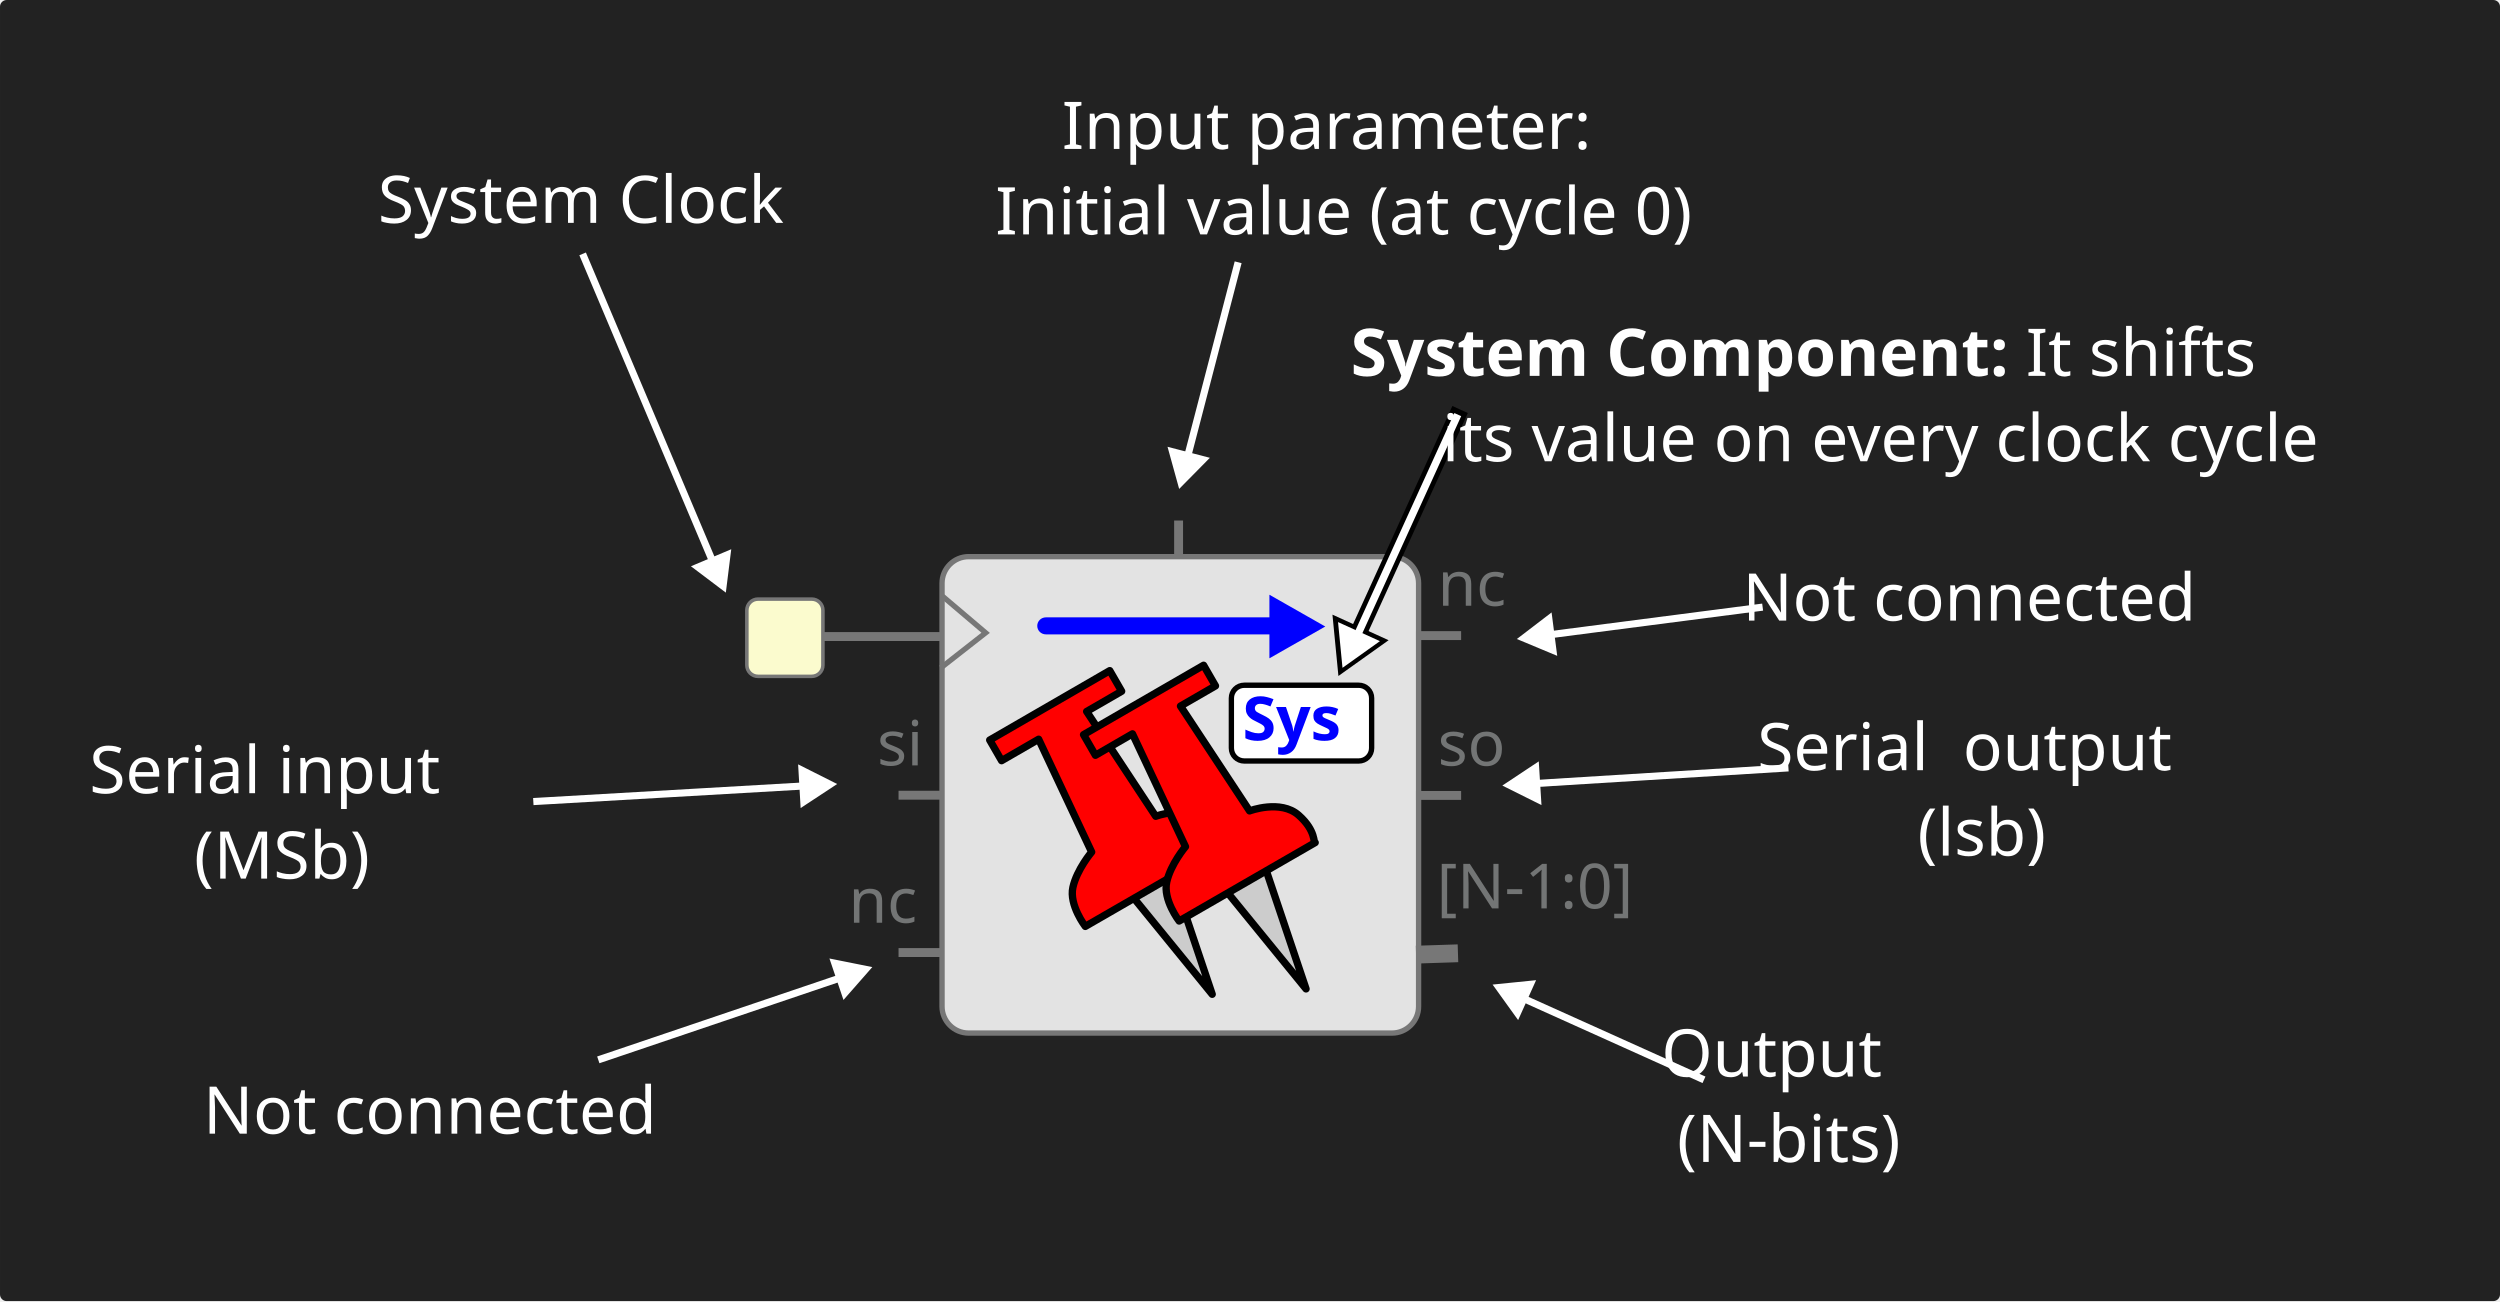
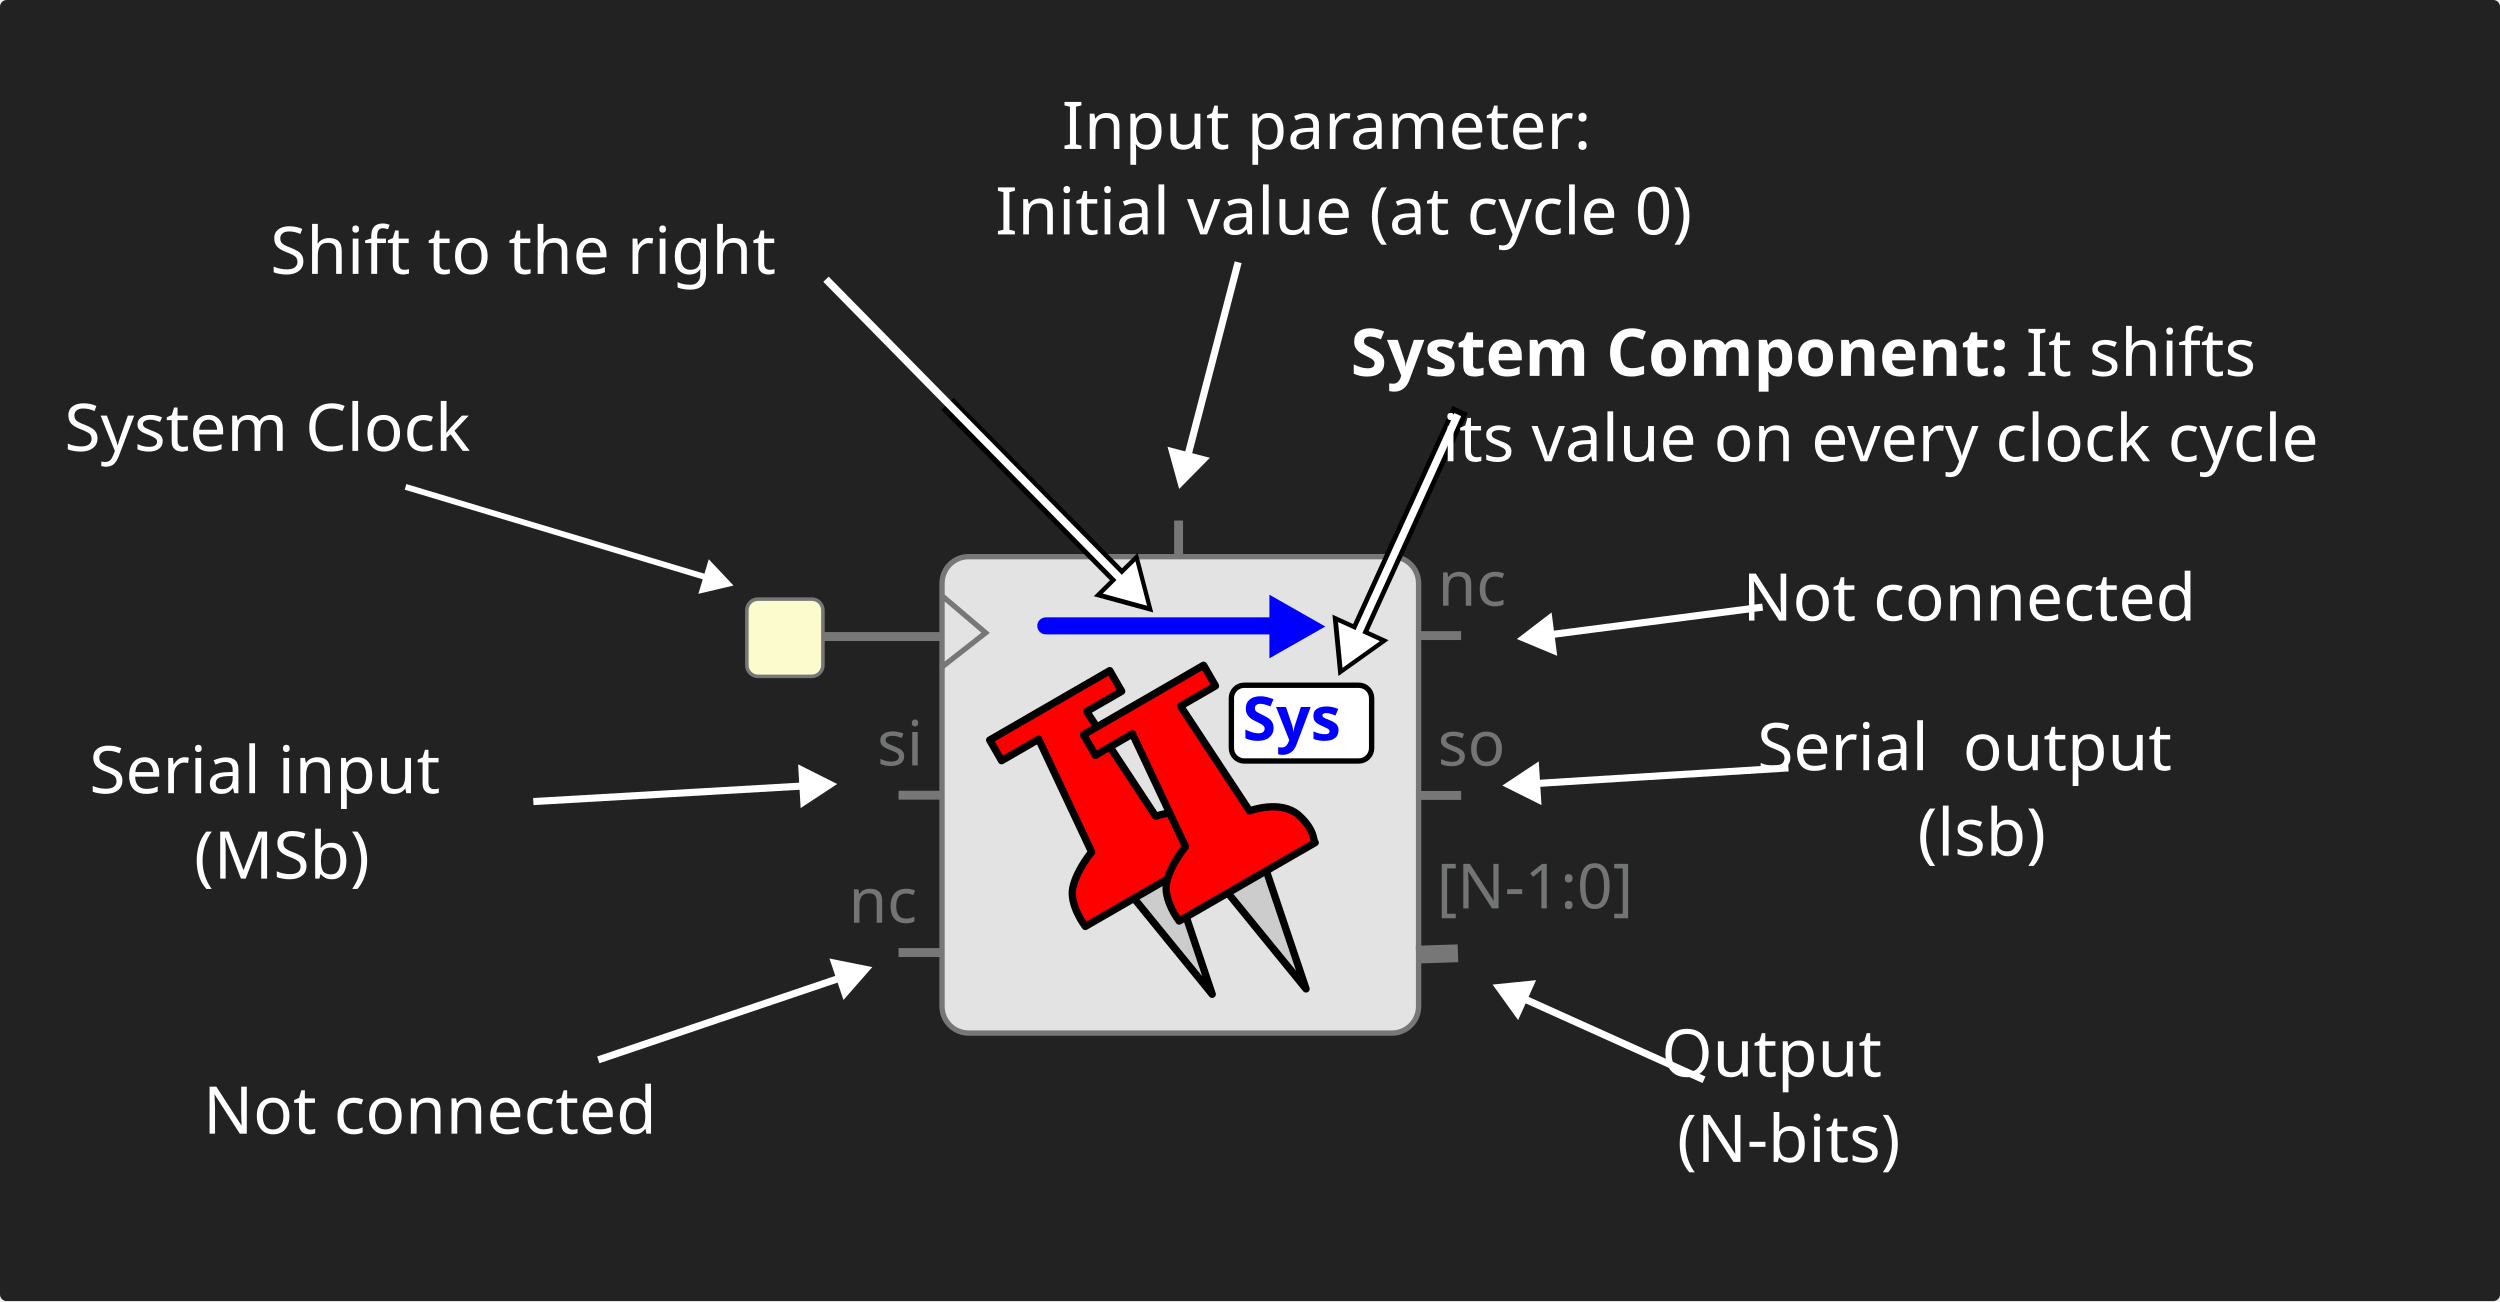
<svg xmlns="http://www.w3.org/2000/svg" width="279.154mm" height="145.282mm" viewBox="0 0 279.154 145.282" version="1.1" id="svg1" xml:space="preserve">
  <defs id="defs1">
    <marker style="overflow:visible" id="Triangle" refX="0" refY="0" orient="auto-start-reverse" markerWidth="1" markerHeight="1" viewBox="0 0 1 1" preserveAspectRatio="xMidYMid">
      <path transform="scale(0.5)" style="fill:context-stroke;fill-rule:evenodd;stroke:context-stroke;stroke-width:1pt" d="M 5.77,0 -2.88,5 V -5 Z" id="path135" />
    </marker>
  </defs>
  <g id="layer2" transform="translate(24.89331,-48.22287)" style="display:inline">
    <rect style="fill:#222222;fill-opacity:1;stroke:none;stroke-width:5.084;stroke-linecap:square;stroke-linejoin:round" id="rect1" width="279.154" height="145.282" x="-24.893" y="48.223" ry="0.748" />
  </g>
  <g id="layer1" transform="translate(24.89331,-48.22287)" style="display:inline">
    <g id="g1" transform="matrix(0.7519068,0,0,0.7519068,90.53498,82.40397)">
      <rect ry="3.953" y="37.205" x="-13.617" height="70.752" width="70.77" id="rect861" style="display:inline;fill:#e3e3e3;fill-opacity:1;stroke:#777777;stroke-width:0.794;stroke-linejoin:round;stroke-miterlimit:4;stroke-dasharray:none;stroke-opacity:1" />
      <path id="path865-3-6" d="m -31.49,49.07 h 18.091" style="display:inline;fill:none;stroke:#777777;stroke-width:1.323;stroke-linecap:butt;stroke-linejoin:miter;stroke-miterlimit:4;stroke-dasharray:none;stroke-opacity:1" />
      <rect style="fill:#fbfbce;fill-opacity:1;stroke:#777777;stroke-width:0.529;stroke-linecap:round;stroke-linejoin:round;stroke-dasharray:none;stroke-opacity:1" id="rect10194" width="11.296" height="11.473" x="-42.604" y="43.509" ry="1.658" />
      <path id="path12147" d="m 21.513,37.179 v -5.339" style="display:inline;fill:none;stroke:#777777;stroke-width:1.323;stroke-linecap:butt;stroke-linejoin:miter;stroke-miterlimit:4;stroke-dasharray:none;stroke-opacity:1" />
      <path style="fill:none;stroke:#777777;stroke-width:0.794;stroke-linecap:butt;stroke-linejoin:miter;stroke-dasharray:none;stroke-opacity:1" d="m -13.8,53.726 6.658,-5.212 -6.389,-5.422" id="path12205" />
      <path id="path8837" d="m 56.764,48.93 h 6.706" style="display:inline;fill:none;stroke:#777777;stroke-width:1.323;stroke-linecap:butt;stroke-linejoin:miter;stroke-miterlimit:4;stroke-dasharray:none;stroke-opacity:1" />
      <text xml:space="preserve" style="font-size:9.248px;line-height:1.25;font-family:sans-serif;fill:#737575;fill-opacity:1;stroke-width:0.265" x="60.002" y="44.498" id="text47943">
        <tspan id="tspan47941" style="fill:#737575;fill-opacity:1;stroke-width:0.265" x="60.002" y="44.498">nc</tspan>
      </text>
      <path id="path16559" d="m 56.777,96.311 6.223,-0.203" style="display:inline;fill:none;stroke:#777777;stroke-width:2.646;stroke-linecap:butt;stroke-linejoin:miter;stroke-miterlimit:4;stroke-dasharray:none;stroke-opacity:1" />
      <text xml:space="preserve" style="font-size:9.248px;line-height:1.25;font-family:sans-serif;fill:#737575;fill-opacity:1;stroke-width:0.265" x="59.859" y="89.436" id="text26485">
        <tspan id="tspan26483" style="fill:#737575;fill-opacity:1;stroke-width:0.265" x="59.859" y="89.436">[N-1:0]</tspan>
      </text>
      <path id="path1-5" d="m 56.764,72.666 h 6.706" style="display:inline;fill:none;stroke:#777777;stroke-width:1.323;stroke-linecap:butt;stroke-linejoin:miter;stroke-miterlimit:4;stroke-dasharray:none;stroke-opacity:1" />
      <text xml:space="preserve" style="font-size:9.248px;line-height:1.25;font-family:sans-serif;fill:#737575;fill-opacity:1;stroke-width:0.265" x="60.002" y="68.234" id="text1-3">
        <tspan id="tspan1-5" style="fill:#737575;fill-opacity:1;stroke-width:0.265" x="60.002" y="68.234">so</tspan>
      </text>
      <path id="path2" d="m -20.077,95.999 h 6.706" style="display:inline;fill:none;stroke:#777777;stroke-width:1.323;stroke-linecap:butt;stroke-linejoin:miter;stroke-miterlimit:4;stroke-dasharray:none;stroke-opacity:1" />
      <text xml:space="preserve" style="font-size:9.248px;line-height:1.25;font-family:sans-serif;fill:#737575;fill-opacity:1;stroke-width:0.265" x="-27.482" y="91.567" id="text2-6">
        <tspan id="tspan2-2" style="fill:#737575;fill-opacity:1;stroke-width:0.265" x="-27.482" y="91.567">nc</tspan>
      </text>
      <path id="path3-9" d="m -20.077,72.633 h 6.706" style="display:inline;fill:none;stroke:#777777;stroke-width:1.323;stroke-linecap:butt;stroke-linejoin:miter;stroke-miterlimit:4;stroke-dasharray:none;stroke-opacity:1" />
      <text xml:space="preserve" style="font-size:9.248px;line-height:1.25;font-family:sans-serif;fill:#737575;fill-opacity:1;stroke-width:0.265" x="-23.255" y="68.201" id="text3">
        <tspan id="tspan3-1" style="fill:#737575;fill-opacity:1;stroke-width:0.265" x="-23.255" y="68.201">si</tspan>
      </text>
      <path style="color:#000000;fill:#0000ff;stroke-width:2.646;stroke-linecap:round;-inkscape-stroke:none" d="m 14.963,81.547 h 9.082" id="path1423-3" />
      <g transform="matrix(0.7534479,-0.4355789,0.4350033,0.7544448,-74.87602,77.67581)" id="layer1-6-6" style="stroke-width:1.172">
        <g transform="matrix(0.742649,0,0,0.742649,7.062333,-59.94279)" id="g1577-1" style="stroke-width:1.172">
          <path style="opacity:1;fill:#cccccc;fill-opacity:1;stroke:#000000;stroke-width:1.69;stroke-linecap:round;stroke-linejoin:round;stroke-miterlimit:4;stroke-dasharray:none;stroke-dashoffset:0;stroke-opacity:1" d="m 102.876,163.95 4.552,28.038 5.644,-28.038" id="path4142-5" />
          <path style="opacity:1;fill:#ff0000;fill-opacity:1;stroke:#000000;stroke-width:1.69;stroke-linecap:round;stroke-linejoin:round;stroke-miterlimit:4;stroke-dasharray:none;stroke-dashoffset:0;stroke-opacity:1" d="m 99.758,149.859 2.39,-28.512 h -9.831 v -5.462 h 31.861 v 5.462 h -9.285 l 1.725,28.769 c 0,0 7.508,1.248 9.268,6.48 1.76,5.231 -0.367,7.286 0.151,7.36 l -36.078,-0.044 c 0,0 -0.817,-6.104 2.016,-9.194 2.832,-3.09 7.783,-4.86 7.783,-4.86 z" id="path4140-54" />
        </g>
      </g>
      <g transform="matrix(0.7534479,-0.4355789,0.4350033,0.7544448,-60.94133,76.87647)" id="layer1-6-3" style="stroke-width:1.172">
        <g transform="matrix(0.742649,0,0,0.742649,7.062333,-59.94279)" id="g1577-6" style="stroke-width:1.172">
          <path style="opacity:1;fill:#cccccc;fill-opacity:1;stroke:#000000;stroke-width:1.69;stroke-linecap:round;stroke-linejoin:round;stroke-miterlimit:4;stroke-dasharray:none;stroke-dashoffset:0;stroke-opacity:1" d="m 102.876,163.95 4.552,28.038 5.644,-28.038" id="path4142-7" />
          <path style="opacity:1;fill:#ff0000;fill-opacity:1;stroke:#000000;stroke-width:1.69;stroke-linecap:round;stroke-linejoin:round;stroke-miterlimit:4;stroke-dasharray:none;stroke-dashoffset:0;stroke-opacity:1" d="m 99.758,149.859 2.39,-28.512 h -9.831 v -5.462 h 31.861 v 5.462 h -9.285 l 1.725,28.769 c 0,0 7.508,1.248 9.268,6.48 1.76,5.231 -0.367,7.286 0.151,7.36 l -36.078,-0.044 c 0,0 -0.817,-6.104 2.016,-9.194 2.832,-3.09 7.783,-4.86 7.783,-4.86 z" id="path4140-5" />
        </g>
      </g>
      <g id="g1580" transform="matrix(0.8528107,0,0,0.8539391,-49.07429,-46.0771)" style="stroke-width:1.172">
        <path style="color:#000000;fill:#0000ff;stroke-width:3.1;stroke-linecap:round" d="M 91.176,109.68 H 101.826" id="path1423-5" />
        <path style="color:#000000;fill:#0000ff;stroke-width:1.172;stroke-linecap:round" d="m 59.663,108.085 c -0.832,-8.1e-4 -1.507,0.662 -1.507,1.48 4e-4,0.818 0.675,1.481 1.507,1.48 H 101.504 c 0.832,8e-4 1.507,-0.662 1.507,-1.48 -4.1e-4,-0.818 -0.675,-1.481 -1.507,-1.48 z" id="path1425-7" />
        <g id="g1411-4" style="fill:#0000ff;stroke-width:1.674" transform="matrix(0.705964,0,0,0.6942301,49.36794,-24.17624)">
          <g id="path1413-5" style="fill:#0000ff;stroke-width:1.674">
            <path style="color:#000000;fill:#0000ff;fill-rule:evenodd;stroke-width:1.771pt" d="m 80.414,192.813 -9.155,5.292 v -10.583 z" id="path1417-2" />
            <path style="color:#000000;fill:#0000ff;fill-rule:evenodd;stroke:#0000ff;stroke-width:1.674" d="m 70.553,186.299 v 13.027 l 11.271,-6.514 -1.057,-0.611 z m 1.412,2.445 7.039,4.068 -7.039,4.07 z" id="path1419-5" />
          </g>
        </g>
      </g>
      <rect style="fill:#ffffff;stroke:#000000;stroke-width:0.794;stroke-linecap:round;stroke-miterlimit:4;stroke-dasharray:none;stroke-opacity:1" id="rect8310" width="20.829" height="11.251" x="29.351" y="56.302" ry="1.917" />
      <text xml:space="preserve" style="font-style:normal;font-weight:normal;font-size:9.03px;line-height:1.25;font-family:sans-serif;fill:#0000ff;fill-opacity:1;stroke:none;stroke-width:0.265" x="31.011" y="64.464" id="text2010" transform="scale(0.9999461,1.000054)">
        <tspan id="tspan2008" style="font-style:normal;font-variant:normal;font-weight:bold;font-stretch:normal;font-family:sans-serif;-inkscape-font-specification:'sans-serif Bold';fill:#0000ff;stroke-width:0.265" x="31.011" y="64.464">Sys</tspan>
      </text>
    </g>
-     <text xml:space="preserve" style="font-style:normal;font-variant:normal;font-weight:normal;font-stretch:normal;font-size:7.349px;font-family:sans-serif;-inkscape-font-specification:sans-serif;text-align:center;text-anchor:middle;fill:#ffffff;fill-opacity:1;stroke:none;stroke-width:8.084;stroke-linecap:square;stroke-linejoin:round" x="44.744" y="73.109" id="text1">
-       <tspan id="tspan1" style="font-style:normal;font-variant:normal;font-weight:normal;font-stretch:normal;font-family:Ubuntu;-inkscape-font-specification:Ubuntu;fill:#ffffff;stroke:none;stroke-width:8.084" x="44.744" y="73.109">System Clock</tspan>
+     <text xml:space="preserve" style="font-style:normal;font-variant:normal;font-weight:normal;font-stretch:normal;font-size:7.349px;font-family:sans-serif;-inkscape-font-specification:sans-serif;text-align:center;text-anchor:middle;fill:#ffffff;fill-opacity:1;stroke:none;stroke-width:8.084;stroke-linecap:square;stroke-linejoin:round" x="9.741" y="98.572" id="text1">
+       <tspan id="tspan1" style="font-style:normal;font-variant:normal;font-weight:normal;font-stretch:normal;font-family:Ubuntu;-inkscape-font-specification:Ubuntu;fill:#ffffff;stroke:none;stroke-width:8.084" x="9.741" y="98.572">System Clock</tspan>
    </text>
-     <path style="fill:#ffffff;fill-opacity:1;stroke:#ffffff;stroke-width:0.794;stroke-linecap:square;stroke-linejoin:round;stroke-dasharray:none;marker-end:url(#Triangle)" d="M 40.318,76.937 55.057,111.799" id="path1" />
+     <path style="fill:#ffffff;fill-opacity:1;stroke:#ffffff;stroke-width:0.655;stroke-linecap:square;stroke-linejoin:round;stroke-dasharray:none;marker-end:url(#Triangle)" d="m 20.7,102.68 34.081,10.254" id="path1" />
    <text xml:space="preserve" style="font-style:normal;font-variant:normal;font-weight:normal;font-stretch:normal;font-size:7.349px;font-family:sans-serif;-inkscape-font-specification:sans-serif;text-align:center;text-anchor:middle;fill:#ffffff;fill-opacity:1;stroke:none;stroke-width:8.084;stroke-linecap:square;stroke-linejoin:round" x="129.92" y="64.856" id="text2">
      <tspan id="tspan2" style="font-style:normal;font-variant:normal;font-weight:normal;font-stretch:normal;font-family:Ubuntu;-inkscape-font-specification:Ubuntu;fill:#ffffff;stroke:none;stroke-width:8.084" x="129.92" y="64.856">Input parameter:</tspan>
      <tspan style="font-style:normal;font-variant:normal;font-weight:normal;font-stretch:normal;font-family:Ubuntu;-inkscape-font-specification:Ubuntu;fill:#ffffff;stroke:none;stroke-width:8.084" x="129.92" y="74.394" id="tspan3">Initial value (at cycle 0)</tspan>
    </text>
    <path style="fill:#ffffff;fill-opacity:1;stroke:#ffffff;stroke-width:0.794;stroke-linecap:square;stroke-linejoin:round;stroke-dasharray:none;marker-end:url(#Triangle)" d="m 113.26,77.893 -5.776,22.196" id="path3" />
    <text xml:space="preserve" style="font-style:normal;font-variant:normal;font-weight:normal;font-stretch:normal;font-size:7.349px;font-family:sans-serif;-inkscape-font-specification:sans-serif;text-align:center;text-anchor:middle;fill:#ffffff;fill-opacity:1;stroke:none;stroke-width:8.084;stroke-linecap:square;stroke-linejoin:round" x="11.364" y="136.792" id="text4">
      <tspan id="tspan4" style="font-style:normal;font-variant:normal;font-weight:normal;font-stretch:normal;font-family:Ubuntu;-inkscape-font-specification:Ubuntu;fill:#ffffff;stroke:none;stroke-width:8.084" x="11.364" y="136.792">Serial input</tspan>
      <tspan style="font-style:normal;font-variant:normal;font-weight:normal;font-stretch:normal;font-family:Ubuntu;-inkscape-font-specification:Ubuntu;fill:#ffffff;stroke:none;stroke-width:8.084" x="11.364" y="146.329" id="tspan5">(MSb)</tspan>
    </text>
    <path style="fill:#ffffff;fill-opacity:1;stroke:#ffffff;stroke-width:0.794;stroke-linecap:square;stroke-linejoin:round;stroke-dasharray:none;marker-end:url(#Triangle)" d="m 35.055,137.705 30.717,-1.775" id="path5" />
    <text xml:space="preserve" style="font-style:normal;font-variant:normal;font-weight:normal;font-stretch:normal;font-size:7.349px;font-family:sans-serif;-inkscape-font-specification:sans-serif;text-align:center;text-anchor:middle;fill:#ffffff;fill-opacity:1;stroke:none;stroke-width:8.084;stroke-linecap:square;stroke-linejoin:round" x="27.886" y="174.81" id="text7">
      <tspan style="font-style:normal;font-variant:normal;font-weight:normal;font-stretch:normal;font-family:Ubuntu;-inkscape-font-specification:Ubuntu;fill:#ffffff;stroke:none;stroke-width:8.084" x="27.886" y="174.81" id="tspan7">Not connected</tspan>
    </text>
    <path style="fill:#ffffff;fill-opacity:1;stroke:#ffffff;stroke-width:0.794;stroke-linecap:square;stroke-linejoin:round;stroke-dasharray:none;marker-end:url(#Triangle)" d="M 42.289,166.442 69.84,157.113" id="path8" />
    <text xml:space="preserve" style="font-style:normal;font-variant:normal;font-weight:normal;font-stretch:normal;font-size:7.349px;font-family:sans-serif;-inkscape-font-specification:sans-serif;text-align:center;text-anchor:middle;fill:#ffffff;fill-opacity:1;stroke:none;stroke-width:8.084;stroke-linecap:square;stroke-linejoin:round" x="162.636" y="91.087" id="text8">
      <tspan style="font-style:normal;font-variant:normal;font-weight:normal;font-stretch:normal;font-family:Ubuntu;-inkscape-font-specification:Ubuntu;fill:#ffffff;stroke:none;stroke-width:8.084" x="162.636" y="91.087" id="tspan8" />
    </text>
    <path style="fill:#00ff00;fill-opacity:1;stroke:#ffffff;stroke-width:0.794;stroke-linecap:square;stroke-linejoin:round;stroke-dasharray:none;marker-end:url(#Triangle)" d="m 171.532,116.066 -24.255,3.147" id="path9" />
    <path style="fill:#00ff00;fill-opacity:1;stroke:#ffffff;stroke-width:0.794;stroke-linecap:square;stroke-linejoin:round;stroke-dasharray:none;marker-end:url(#Triangle)" d="m 174.41,133.99 -28.736,1.776" id="path10" />
    <g id="g36" transform="matrix(-0.326646,0.7175145,-0.7175145,-0.326646,355.4608,82.23719)" style="stroke-width:1.268">
      <path style="color:#000000;fill:#000000;stroke-width:1.939;stroke-linecap:square;stroke-linejoin:round;-inkscape-stroke:none" d="m 127.732,243.521 v 2.408 h 0.544 36.077 0.544 v -2.408 h -0.544 -36.077 z" id="path28" />
      <g id="g31" transform="matrix(1.341287,0,0,1.341287,3.143369,-63.42644)" style="fill:#000000;stroke-width:1.268">
        <g id="g30" style="fill:#000000;stroke-width:1.268">
          <path style="color:#000000;fill:#000000;fill-rule:evenodd;stroke-width:1.268;-inkscape-stroke:none" d="m 123.119,229.777 -4.577,2.646 v -5.292 z" id="path29" />
          <path style="color:#000000;fill:#000000;fill-rule:evenodd;stroke-width:1.268;-inkscape-stroke:none" d="m 118.189,226.52 v 6.516 l 5.635,-3.258 -0.529,-0.305 z m 0.705,1.225 3.521,2.033 -3.521,2.033 z" id="path30" />
        </g>
      </g>
      <path style="color:#000000;fill:#008000;stroke-width:1.268;stroke-linecap:square;stroke-linejoin:round;-inkscape-stroke:none" d="m 129.055,244.725 h 35.121" id="path31" />
      <path style="color:#000000;fill:#ffffff;stroke-width:1.268;stroke-linecap:square;stroke-linejoin:round;-inkscape-stroke:none" d="m 128.526,244.196 v 1.059 h 0.529 35.121 0.529 v -1.059 h -0.529 -35.121 z" id="path32" />
      <g id="g35" style="fill:#ffffff;stroke-width:1.268" transform="translate(44.1103,14.94746)">
        <g id="g34" style="fill:#ffffff;stroke-width:1.268">
          <path style="color:#000000;fill:#ffffff;fill-rule:evenodd;stroke-width:1.268;-inkscape-stroke:none" d="m 123.119,229.777 -4.577,2.646 v -5.292 z" id="path33" />
          <path style="color:#000000;fill:#ffffff;fill-rule:evenodd;stroke-width:1.268;-inkscape-stroke:none" d="m 118.189,226.52 v 6.516 l 5.635,-3.258 -0.529,-0.305 z m 0.705,1.225 3.521,2.033 -3.521,2.033 z" id="path34" />
        </g>
      </g>
    </g>
    <text xml:space="preserve" style="font-style:normal;font-variant:normal;font-weight:normal;font-stretch:normal;font-size:7.349px;font-family:sans-serif;-inkscape-font-specification:sans-serif;text-align:center;text-anchor:middle;fill:#ffffff;fill-opacity:1;stroke:none;stroke-width:8.084;stroke-linecap:square;stroke-linejoin:round" x="189.844" y="90.192" id="text36">
      <tspan id="tspan36" style="font-style:normal;font-variant:normal;font-weight:bold;font-stretch:normal;font-family:Ubuntu;-inkscape-font-specification:'Ubuntu Bold';fill:#ffffff;stroke:none;stroke-width:8.084" x="189.844" y="90.192">System Component: <tspan style="font-style:normal;font-variant:normal;font-weight:normal;font-stretch:normal;font-family:Ubuntu;-inkscape-font-specification:Ubuntu" id="tspan38">It shifts</tspan>
      </tspan>
      <tspan style="font-style:normal;font-variant:normal;font-weight:normal;font-stretch:normal;font-family:Ubuntu;-inkscape-font-specification:Ubuntu;fill:#ffffff;stroke:none;stroke-width:8.084" x="189.844" y="99.73" id="tspan37">its value on every clock cycle</tspan>
    </text>
    <text xml:space="preserve" style="font-style:normal;font-variant:normal;font-weight:normal;font-stretch:normal;font-size:7.349px;font-family:sans-serif;-inkscape-font-specification:sans-serif;text-align:center;text-anchor:middle;fill:#ffffff;fill-opacity:1;stroke:none;stroke-width:8.084;stroke-linecap:square;stroke-linejoin:round" x="199.778" y="117.521" id="text39">
      <tspan style="font-style:normal;font-variant:normal;font-weight:normal;font-stretch:normal;font-family:Ubuntu;-inkscape-font-specification:Ubuntu;fill:#ffffff;stroke:none;stroke-width:8.084" x="199.778" y="117.521" id="tspan39">Not connected</tspan>
    </text>
    <text xml:space="preserve" style="font-style:normal;font-variant:normal;font-weight:normal;font-stretch:normal;font-size:7.349px;font-family:sans-serif;-inkscape-font-specification:sans-serif;text-align:center;text-anchor:middle;fill:#ffffff;fill-opacity:1;stroke:none;stroke-width:8.084;stroke-linecap:square;stroke-linejoin:round" x="201.168" y="134.221" id="text41">
      <tspan id="tspan40" style="font-style:normal;font-variant:normal;font-weight:normal;font-stretch:normal;font-family:Ubuntu;-inkscape-font-specification:Ubuntu;fill:#ffffff;stroke:none;stroke-width:8.084" x="201.168" y="134.221">Serial  output</tspan>
      <tspan style="font-style:normal;font-variant:normal;font-weight:normal;font-stretch:normal;font-family:Ubuntu;-inkscape-font-specification:Ubuntu;fill:#ffffff;stroke:none;stroke-width:8.084" x="201.168" y="143.758" id="tspan41">(lsb)</tspan>
    </text>
    <text xml:space="preserve" style="font-style:normal;font-variant:normal;font-weight:normal;font-stretch:normal;font-size:7.349px;font-family:sans-serif;-inkscape-font-specification:sans-serif;text-align:center;text-anchor:middle;fill:#ffffff;fill-opacity:1;stroke:none;stroke-width:8.084;stroke-linecap:square;stroke-linejoin:round" x="179.621" y="168.431" id="text43">
      <tspan style="font-style:normal;font-variant:normal;font-weight:normal;font-stretch:normal;font-family:Ubuntu;-inkscape-font-specification:Ubuntu;fill:#ffffff;stroke:none;stroke-width:8.084" x="179.621" y="168.431" id="tspan43">Output</tspan>
      <tspan style="font-style:normal;font-variant:normal;font-weight:normal;font-stretch:normal;font-family:Ubuntu;-inkscape-font-specification:Ubuntu;fill:#ffffff;stroke:none;stroke-width:8.084" x="179.621" y="177.968" id="tspan44">(N-bits)</tspan>
    </text>
    <path style="fill:#00ff00;fill-opacity:1;stroke:#ffffff;stroke-width:0.794;stroke-linecap:square;stroke-linejoin:round;stroke-dasharray:none;marker-end:url(#Triangle)" d="m 165.015,168.633 -20.672,-9.312" id="path44" />
+     <g id="g16" transform="matrix(0.5542964,0.560607,-0.560607,0.5542964,147.2993,-113.9349)" style="stroke-width:1.268">
+       <path style="color:#000000;fill:#000000;stroke-width:1.939;stroke-linecap:square;stroke-linejoin:round;-inkscape-stroke:none" d="m 127.732,243.521 v 2.408 h 0.544 36.077 0.544 v -2.408 h -0.544 -36.077 z" id="path4" />
+       <g id="g8" transform="matrix(1.341287,0,0,1.341287,3.143369,-63.42644)" style="fill:#000000;stroke-width:1.268">
+         <g id="g7" style="fill:#000000;stroke-width:1.268">
+           <path style="color:#000000;fill:#000000;fill-rule:evenodd;stroke-width:1.268;-inkscape-stroke:none" d="m 123.119,229.777 -4.577,2.646 v -5.292 z" id="path6" />
+           <path style="color:#000000;fill:#000000;fill-rule:evenodd;stroke-width:1.268;-inkscape-stroke:none" d="m 118.189,226.52 v 6.516 l 5.635,-3.258 -0.529,-0.305 z m 0.705,1.225 3.521,2.033 -3.521,2.033 z" id="path7" />
+         </g>
+       </g>
+       <path style="color:#000000;fill:#008000;stroke-width:1.268;stroke-linecap:square;stroke-linejoin:round;-inkscape-stroke:none" d="m 129.055,244.725 h 35.121" id="path11" />
+       <path style="color:#000000;fill:#ffffff;stroke-width:1.268;stroke-linecap:square;stroke-linejoin:round;-inkscape-stroke:none" d="m 103.073,244.021 0,1.059 h 0.529 l 60.575,0.175 h 0.529 l 0,-1.059 -0.529,0 -60.575,-0.175 z" id="path12" />
+       <g id="g15" style="fill:#ffffff;stroke-width:1.268" transform="translate(44.1103,14.94746)">
+         <g id="g14" style="fill:#ffffff;stroke-width:1.268">
+           <path style="color:#000000;fill:#ffffff;fill-rule:evenodd;stroke-width:1.268;-inkscape-stroke:none" d="m 123.119,229.777 -4.577,2.646 v -5.292 z" id="path13" />
+           <path style="color:#000000;fill:#ffffff;fill-rule:evenodd;stroke-width:1.268;-inkscape-stroke:none" d="m 118.189,226.52 v 6.516 l 5.635,-3.258 -0.529,-0.305 z m 0.705,1.225 3.521,2.033 -3.521,2.033 z" id="path14" />
+         </g>
+       </g>
+     </g>
+     <text xml:space="preserve" style="font-style:normal;font-variant:normal;font-weight:normal;font-stretch:normal;font-size:7.349px;font-family:sans-serif;-inkscape-font-specification:sans-serif;text-align:center;text-anchor:middle;fill:#ffffff;fill-opacity:1;stroke:none;stroke-width:8.084;stroke-linecap:square;stroke-linejoin:round" x="38.303" y="78.799" id="text16">
+       <tspan id="tspan16" style="font-style:normal;font-variant:normal;font-weight:normal;font-stretch:normal;font-family:Ubuntu;-inkscape-font-specification:Ubuntu;fill:#ffffff;stroke:none;stroke-width:8.084" x="38.303" y="78.799">Shift to the right</tspan>
+     </text>
  </g>
</svg>
